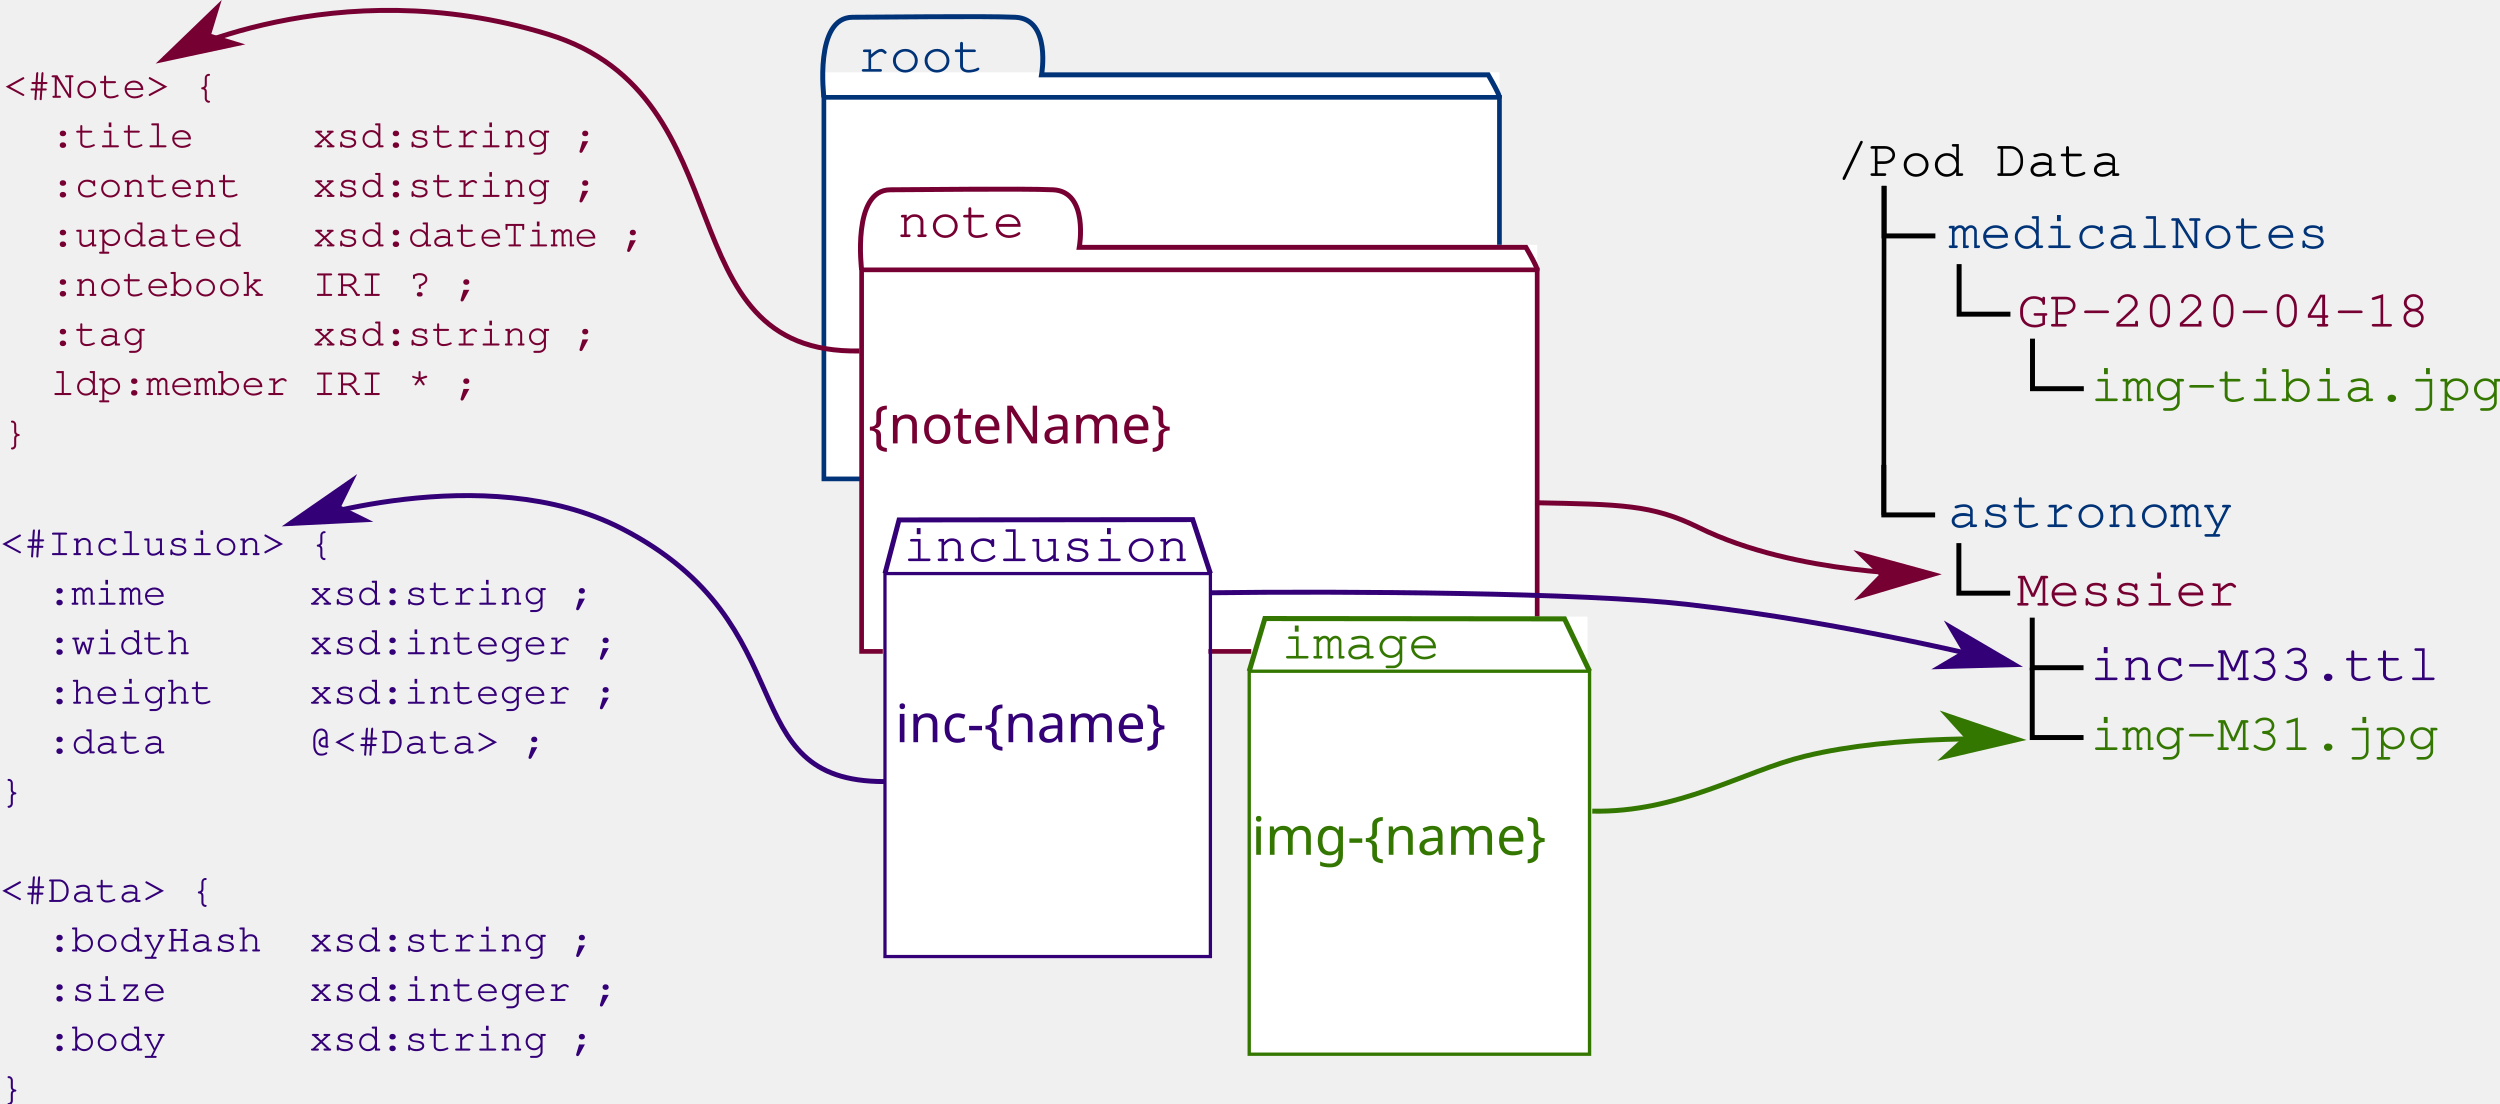
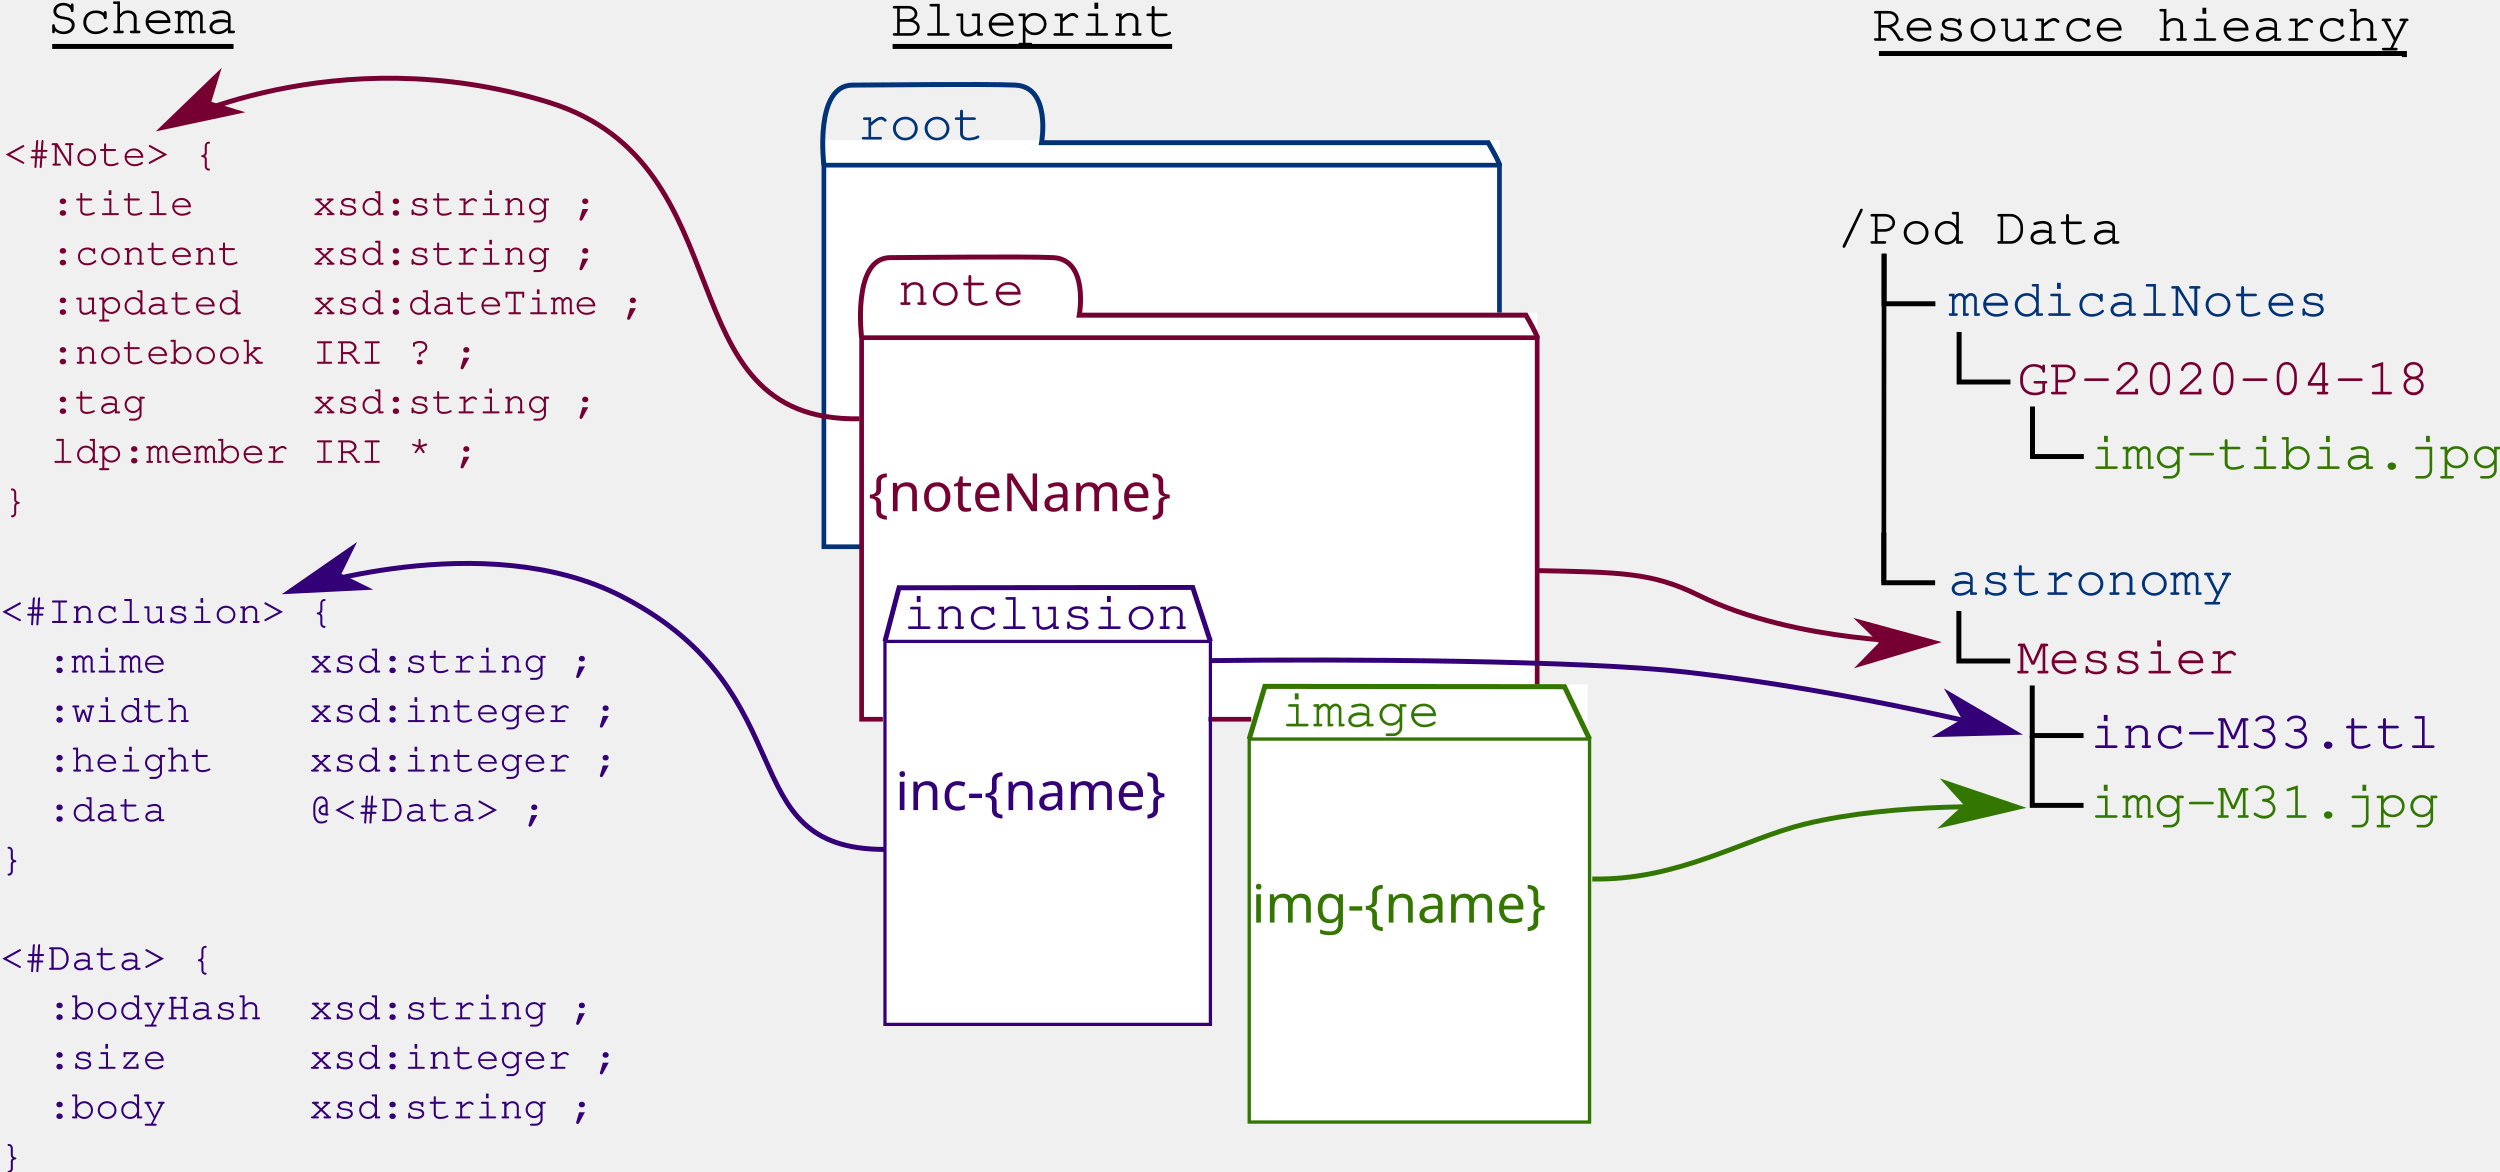
- <svg xmlns="http://www.w3.org/2000/svg" width="133.523mm" height="58.956mm" viewBox="0 0 133.523 58.956" version="1.1" id="svg8">
+ <svg xmlns="http://www.w3.org/2000/svg" width="133.523mm" height="62.579mm" viewBox="0 0 133.523 62.579" version="1.1" id="svg8">
  <defs id="defs2">
    <marker orient="auto" refY="0" refX="0" id="Arrow1Lend" style="overflow:visible">
      <path id="path5237" d="M 0,0 5,-5 -12.5,0 5,5 Z" style="fill:#770033;fill-opacity:1;fill-rule:evenodd;stroke:#770033;stroke-width:1pt;stroke-opacity:1" transform="matrix(-0.8,0,0,-0.8,-10,0)" />
    </marker>
    <marker orient="auto" refY="0" refX="0" id="Arrow1Lstart" style="overflow:visible">
      <path id="path5234" d="M 0,0 5,-5 -12.5,0 5,5 Z" style="fill:#000000;fill-opacity:1;fill-rule:evenodd;stroke:#000000;stroke-width:1pt;stroke-opacity:1" transform="matrix(0.8,0,0,0.8,10,0)" />
    </marker>
    <marker orient="auto" refY="0" refX="0" id="Arrow1Lend-1" style="overflow:visible">
      <path id="path5237-8" d="M 0,0 5,-5 -12.5,0 5,5 Z" style="fill:#330077;fill-opacity:1;fill-rule:evenodd;stroke:#330077;stroke-width:1pt;stroke-opacity:1" transform="matrix(-0.8,0,0,-0.8,-10,0)" />
    </marker>
    <marker orient="auto" refY="0" refX="0" id="Arrow1Lend-0" style="overflow:visible">
      <path id="path5237-3" d="M 0,0 5,-5 -12.5,0 5,5 Z" style="fill:#770033;fill-opacity:1;fill-rule:evenodd;stroke:#770033;stroke-width:1pt;stroke-opacity:1" transform="matrix(-0.8,0,0,-0.8,-10,0)" />
    </marker>
    <marker orient="auto" refY="0" refX="0" id="Arrow1Lend-1-5" style="overflow:visible">
      <path id="path5237-8-9" d="M 0,0 5,-5 -12.5,0 5,5 Z" style="fill:#330077;fill-opacity:1;fill-rule:evenodd;stroke:#330077;stroke-width:1pt;stroke-opacity:1" transform="matrix(-0.8,0,0,-0.8,-10,0)" />
    </marker>
    <marker orient="auto" refY="0" refX="0" id="Arrow1Lend-0-4" style="overflow:visible">
      <path id="path5237-3-9" d="M 0,0 5,-5 -12.5,0 5,5 Z" style="fill:#337700;fill-opacity:1;fill-rule:evenodd;stroke:#337700;stroke-width:1pt;stroke-opacity:1" transform="matrix(-0.8,0,0,-0.8,-10,0)" />
    </marker>
  </defs>
-   <g id="layer1" transform="translate(-0.4897179,-0.1588179)">
+   <g id="layer1" transform="translate(-0.4897179,3.464388)">
    <text xml:space="preserve" style="font-style:normal;font-weight:normal;font-size:3.528px;line-height:1.25;font-family:sans-serif;letter-spacing:0px;word-spacing:0px;fill:#000000;fill-opacity:1;stroke:none;stroke-width:0.265" x="2.472" y="3.939" id="text3715">
      <tspan x="2.472" y="7.06" style="font-size:2.117px;line-height:21%;stroke-width:0.265" id="tspan3733" />
    </text>
    <flowRoot xml:space="preserve" id="flowRoot3737" style="font-style:normal;font-weight:normal;font-size:40px;line-height:1.25;font-family:sans-serif;letter-spacing:0px;word-spacing:0px;fill:#000000;fill-opacity:1;stroke:none">
      <flowRegion id="flowRegion3739">
        <rect id="rect3741" width="8.586" height="40.154" x="14.395" y="87.618" />
      </flowRegion>
      <flowPara id="flowPara3743" />
    </flowRoot>
    <flowRoot xml:space="preserve" id="flowRoot3724" style="font-style:normal;font-variant:normal;font-weight:normal;font-stretch:normal;font-size:10.667px;line-height:1.25;font-family:Courier;-inkscape-font-specification:'Courier, Normal';font-variant-ligatures:normal;font-variant-caps:normal;font-variant-numeric:normal;font-feature-settings:normal;text-align:start;letter-spacing:0px;word-spacing:0px;writing-mode:lr-tb;text-anchor:start;fill:#000000;fill-opacity:1;stroke:none" transform="scale(0.2645833)">
      <flowRegion id="flowRegion3726">
        <rect id="rect3728" width="13.89" height="45.709" x="17.173" y="82.063" />
      </flowRegion>
      <flowPara id="flowPara3730" />
    </flowRoot>
    <text xml:space="preserve" style="font-style:normal;font-variant:normal;font-weight:normal;font-stretch:normal;font-size:2.117px;line-height:1.25;font-family:Courier;-inkscape-font-specification:'Courier, Normal';font-variant-ligatures:normal;font-variant-caps:normal;font-variant-numeric:normal;font-feature-settings:normal;text-align:start;letter-spacing:0px;word-spacing:0px;writing-mode:lr-tb;text-anchor:start;fill:#770033;fill-opacity:1;stroke:none;stroke-width:0.265;stroke-opacity:1" x="0.668" y="5.382" id="text3778">
      <tspan id="tspan3796" x="0.668" y="5.382">&lt;#Note&gt; {</tspan>
      <tspan x="0.668" y="8.028" id="tspan3798">  :title     xsd:string ;</tspan>
      <tspan x="0.668" y="10.674" id="tspan3800">  :content   xsd:string ;</tspan>
      <tspan x="0.668" y="13.32" id="tspan3802">  :updated   xsd:dateTime ;</tspan>
      <tspan x="0.668" y="15.965" id="tspan3804">  :notebook  IRI ? ;</tspan>
      <tspan x="0.668" y="18.611" id="tspan3806">  :tag       xsd:string ;</tspan>
      <tspan x="0.668" y="21.257" id="tspan3808">  ldp:member IRI * ;</tspan>
      <tspan x="0.668" y="23.903" id="tspan3810">}</tspan>
      <tspan x="0.668" y="26.549" id="tspan3812" />
    </text>
    <text xml:space="preserve" style="font-style:normal;font-variant:normal;font-weight:normal;font-stretch:normal;font-size:2.117px;line-height:1.25;font-family:Courier;-inkscape-font-specification:'Courier, Normal';font-variant-ligatures:normal;font-variant-caps:normal;font-variant-numeric:normal;font-feature-settings:normal;text-align:start;letter-spacing:0px;word-spacing:0px;writing-mode:lr-tb;text-anchor:start;fill:#000000;fill-opacity:1;stroke:none;stroke-width:0.265" x="0.725" y="28.123" id="text3778-7">
      <tspan style="stroke-width:0.265" x="0.725" y="29.964" id="tspan3810-7" />
      <tspan style="stroke-width:0.265" x="0.725" y="32.61" id="tspan3812-4" />
    </text>
    <text xml:space="preserve" style="font-style:normal;font-variant:normal;font-weight:normal;font-stretch:normal;font-size:2.117px;line-height:1.25;font-family:Courier;-inkscape-font-specification:'Courier, Normal';font-variant-ligatures:normal;font-variant-caps:normal;font-variant-numeric:normal;font-feature-settings:normal;text-align:start;letter-spacing:0px;word-spacing:0px;writing-mode:lr-tb;text-anchor:start;fill:#330077;fill-opacity:1;stroke:none;stroke-width:0.265" x="0.49" y="29.809" id="text3778-6">
      <tspan style="fill:#330077;fill-opacity:1;stroke-width:0.265" x="0.49" y="29.809" id="tspan3810-2">&lt;#Inclusion&gt; {</tspan>
      <tspan style="fill:#330077;fill-opacity:1;stroke-width:0.265" x="0.49" y="32.455" id="tspan3950">  :mime      xsd:string ;</tspan>
      <tspan style="fill:#330077;fill-opacity:1;stroke-width:0.265" x="0.49" y="35.101" id="tspan3952">  :width     xsd:integer ;</tspan>
      <tspan style="fill:#330077;fill-opacity:1;stroke-width:0.265" x="0.49" y="37.747" id="tspan3954">  :height    xsd:integer ;</tspan>
      <tspan style="fill:#330077;fill-opacity:1;stroke-width:0.265" x="0.49" y="40.393" id="tspan3956">  :data      @&lt;#Data&gt; ;</tspan>
      <tspan style="fill:#330077;fill-opacity:1;stroke-width:0.265" x="0.49" y="43.038" id="tspan3958">}</tspan>
      <tspan style="fill:#330077;fill-opacity:1;stroke-width:0.265" x="0.49" y="45.684" id="tspan3960" />
      <tspan style="fill:#330077;fill-opacity:1;stroke-width:0.265" x="0.49" y="48.33" id="tspan3962">&lt;#Data&gt; {</tspan>
      <tspan style="fill:#330077;fill-opacity:1;stroke-width:0.265" x="0.49" y="50.976" id="tspan3964">  :bodyHash  xsd:string ;</tspan>
      <tspan style="fill:#330077;fill-opacity:1;stroke-width:0.265" x="0.49" y="53.622" id="tspan3966">  :size      xsd:integer ;</tspan>
      <tspan style="fill:#330077;fill-opacity:1;stroke-width:0.265" x="0.49" y="56.268" id="tspan3968">  :body      xsd:string ;</tspan>
      <tspan style="fill:#330077;fill-opacity:1;stroke-width:0.265" x="0.49" y="58.913" id="tspan3970">}</tspan>
      <tspan style="fill:#330077;fill-opacity:1;stroke-width:0.265" x="0.49" y="61.559" id="tspan3972" />
      <tspan style="fill:#330077;fill-opacity:1;stroke-width:0.265" x="0.49" y="64.205" id="tspan3812-5" />
    </text>
  </g>
-   <g id="layer2" style="display:inline" transform="translate(-0.4897179,-0.1588179)">
+   <g id="layer2" style="display:inline" transform="translate(-0.4897179,3.464388)">
    <g id="g6824">
      <rect y="4.021" x="44.56" height="21.716" width="36.015" id="rect4808" style="fill:#ffffff;fill-opacity:1;stroke:none;stroke-width:0.25;stroke-miterlimit:4;stroke-dasharray:none;stroke-opacity:1" />
      <rect style="fill:none;stroke:#003377;stroke-width:0.25;stroke-miterlimit:4;stroke-dasharray:none;stroke-opacity:1" y="5.357" x="44.493" height="20.379" width="36.081" id="rect3974" />
      <path id="path4781" d="m 44.493,5.357 c 0,0 -0.535,-4.276 1.537,-4.276 1.27,0 7.028,-0.076 8.686,0 1.935,0.089 1.403,3.074 1.403,3.074 h 23.854 c 0.654,1.133 0.601,1.203 0.601,1.203" style="fill:none;stroke:#003377;stroke-width:0.265px;stroke-linecap:butt;stroke-linejoin:miter;stroke-opacity:1" />
      <text id="text4918" y="3.989" x="46.297" style="font-style:normal;font-variant:normal;font-weight:normal;font-stretch:normal;font-size:2.822px;line-height:1.25;font-family:Courier;-inkscape-font-specification:'Courier, Normal';font-variant-ligatures:normal;font-variant-caps:normal;font-variant-numeric:normal;font-feature-settings:normal;text-align:start;letter-spacing:0px;word-spacing:0px;writing-mode:lr-tb;text-anchor:start;fill:#003377;fill-opacity:1;stroke:none;stroke-width:0.265" xml:space="preserve">
        <tspan style="fill:#003377;fill-opacity:1;stroke-width:0.265" y="3.989" x="46.297" id="tspan4916">root</tspan>
      </text>
    </g>
    <g id="g6761">
      <rect y="13.235" x="46.575" height="21.716" width="36.015" id="rect4808-1" style="fill:#ffffff;fill-opacity:1;stroke:none;stroke-width:0.25;stroke-miterlimit:4;stroke-dasharray:none;stroke-opacity:1" />
      <rect style="fill:none;stroke:#770033;stroke-width:0.25;stroke-miterlimit:4;stroke-dasharray:none;stroke-opacity:1" y="14.571" x="46.508" height="20.379" width="36.081" id="rect3974-6" />
      <path id="path4781-5" d="m 46.508,14.571 c 0,0 -0.535,-4.276 1.537,-4.276 1.27,0 7.028,-0.076 8.686,0 1.935,0.089 1.403,3.074 1.403,3.074 h 23.854 c 0.654,1.133 0.601,1.203 0.601,1.203" style="fill:none;stroke:#770033;stroke-width:0.265px;stroke-linecap:butt;stroke-linejoin:miter;stroke-opacity:1" />
      <text id="text4922" y="12.82" x="48.435" style="font-style:normal;font-variant:normal;font-weight:normal;font-stretch:normal;font-size:2.822px;line-height:1.25;font-family:Courier;-inkscape-font-specification:'Courier, Normal';font-variant-ligatures:normal;font-variant-caps:normal;font-variant-numeric:normal;font-feature-settings:normal;text-align:start;letter-spacing:0px;word-spacing:0px;writing-mode:lr-tb;text-anchor:start;fill:#770033;fill-opacity:1;stroke:none;stroke-width:0.265" xml:space="preserve">
        <tspan style="fill:#770033;fill-opacity:1;stroke-width:0.265" y="12.82" x="48.435" id="tspan4920">note</tspan>
      </text>
      <text id="text4998-0" y="23.84" x="46.873" style="font-style:normal;font-variant:normal;font-weight:normal;font-stretch:normal;font-size:2.822px;line-height:1.25;font-family:sans-serif;-inkscape-font-specification:sans-serif;font-variant-ligatures:normal;font-variant-caps:normal;font-variant-numeric:normal;font-feature-settings:normal;text-align:start;letter-spacing:0px;word-spacing:0px;writing-mode:lr-tb;text-anchor:start;display:inline;fill:#770033;fill-opacity:1;stroke:none;stroke-width:0.265" xml:space="preserve">
        <tspan style="font-style:normal;font-variant:normal;font-weight:normal;font-stretch:normal;font-family:sans-serif;-inkscape-font-specification:sans-serif;fill:#770033;fill-opacity:1;stroke-width:0.265" y="23.84" x="46.873" id="tspan4996-1">{noteName}</tspan>
      </text>
    </g>
    <g id="g6808">
      <rect y="33.09" x="67.319" height="23.336" width="17.959" id="rect4808-1-8-7" style="fill:#ffffff;fill-opacity:1;stroke:none;stroke-width:0.183;stroke-miterlimit:4;stroke-dasharray:none;stroke-opacity:1" />
      <rect style="fill:none;stroke:#337700;stroke-width:0.178;stroke-miterlimit:4;stroke-dasharray:none;stroke-opacity:1" y="36.008" x="67.209" height="20.455" width="18.178" id="rect3974-6-5-3" />
      <path id="path4873-6" d="m 67.209,36.008 0.838,-2.813 16.002,0.017 1.338,2.797" style="fill:none;stroke:#337700;stroke-width:0.271px;stroke-linecap:butt;stroke-linejoin:miter;stroke-opacity:1" />
      <text id="text4930" y="35.332" x="68.924" style="font-style:normal;font-variant:normal;font-weight:normal;font-stretch:normal;font-size:2.822px;line-height:1.25;font-family:Courier;-inkscape-font-specification:'Courier, Normal';font-variant-ligatures:normal;font-variant-caps:normal;font-variant-numeric:normal;font-feature-settings:normal;text-align:start;letter-spacing:0px;word-spacing:0px;writing-mode:lr-tb;text-anchor:start;fill:#337700;fill-opacity:1;stroke:none;stroke-width:0.265" xml:space="preserve">
        <tspan style="fill:#337700;fill-opacity:1;stroke-width:0.265" y="35.332" x="68.924" id="tspan4928">image</tspan>
      </text>
      <text id="text4998-6" y="45.812" x="67.346" style="font-style:normal;font-variant:normal;font-weight:normal;font-stretch:normal;font-size:2.822px;line-height:1.25;font-family:sans-serif;-inkscape-font-specification:sans-serif;font-variant-ligatures:normal;font-variant-caps:normal;font-variant-numeric:normal;font-feature-settings:normal;text-align:start;letter-spacing:0px;word-spacing:0px;writing-mode:lr-tb;text-anchor:start;display:inline;fill:#337700;fill-opacity:1;stroke:none;stroke-width:0.265" xml:space="preserve">
        <tspan style="font-style:normal;font-variant:normal;font-weight:normal;font-stretch:normal;font-family:sans-serif;-inkscape-font-specification:sans-serif;fill:#337700;fill-opacity:1;stroke-width:0.265" y="45.812" x="67.346" id="tspan4996-3">img-{name}</tspan>
      </text>
    </g>
    <g id="g6788">
      <rect y="27.807" x="47.642" height="23.403" width="17.389" id="rect4808-1-8" style="fill:#ffffff;fill-opacity:1;stroke:none;stroke-width:0.175;stroke-miterlimit:4;stroke-dasharray:none;stroke-opacity:1" ry="0" />
      <rect style="fill:none;fill-opacity:1;stroke:#330077;stroke-width:0.174;stroke-miterlimit:4;stroke-dasharray:none;stroke-opacity:1" y="30.792" x="47.755" height="20.455" width="17.382" id="rect3974-6-5" />
      <path id="path4873" d="m 47.755,30.792 0.752,-2.864 15.685,-0.017 0.945,2.88" style="fill:none;fill-opacity:1;stroke:#330077;stroke-width:0.265px;stroke-linecap:butt;stroke-linejoin:miter;stroke-opacity:1" />
      <text id="text4926" y="30.127" x="48.734" style="font-style:normal;font-variant:normal;font-weight:normal;font-stretch:normal;font-size:2.822px;line-height:1.25;font-family:Courier;-inkscape-font-specification:'Courier, Normal';font-variant-ligatures:normal;font-variant-caps:normal;font-variant-numeric:normal;font-feature-settings:normal;text-align:start;letter-spacing:0px;word-spacing:0px;writing-mode:lr-tb;text-anchor:start;fill:#330077;fill-opacity:1;stroke:none;stroke-width:0.265" xml:space="preserve">
        <tspan style="fill:#330077;fill-opacity:1;stroke-width:0.265" y="30.127" x="48.734" id="tspan4924">inclusion</tspan>
      </text>
      <text id="text4998" y="39.801" x="48.314" style="font-style:normal;font-variant:normal;font-weight:normal;font-stretch:normal;font-size:2.822px;line-height:1.25;font-family:sans-serif;-inkscape-font-specification:sans-serif;font-variant-ligatures:normal;font-variant-caps:normal;font-variant-numeric:normal;font-feature-settings:normal;text-align:start;letter-spacing:0px;word-spacing:0px;writing-mode:lr-tb;text-anchor:start;fill:#330077;fill-opacity:1;stroke:none;stroke-width:0.265" xml:space="preserve">
        <tspan style="font-style:normal;font-variant:normal;font-weight:normal;font-stretch:normal;font-family:sans-serif;-inkscape-font-specification:sans-serif;fill:#330077;fill-opacity:1;stroke-width:0.265" y="39.801" x="48.314" id="tspan4996">inc-{name}</tspan>
      </text>
    </g>
    <path style="fill:none;stroke:#000000;stroke-width:0.25;stroke-linecap:butt;stroke-linejoin:miter;stroke-miterlimit:4;stroke-dasharray:none;stroke-dashoffset:0;stroke-opacity:1" d="m 101.117,10.086 -0.014,17.573" id="path5048" />
    <path style="display:inline;fill:none;stroke:#000000;stroke-width:0.265px;stroke-linecap:butt;stroke-linejoin:miter;stroke-opacity:1" d="m 101.117,10.086 v 2.673 h 2.74" id="path5050-5" />
    <text xml:space="preserve" style="font-style:normal;font-variant:normal;font-weight:normal;font-stretch:normal;font-size:2.822px;line-height:1.25;font-family:Courier;-inkscape-font-specification:'Courier, Normal';font-variant-ligatures:normal;font-variant-caps:normal;font-variant-numeric:normal;font-feature-settings:normal;text-align:start;letter-spacing:0px;word-spacing:0px;writing-mode:lr-tb;text-anchor:start;fill:#000000;fill-opacity:1;stroke:none;stroke-width:0.265" x="98.589" y="9.552" id="text5078">
      <tspan x="98.589" y="9.552" style="stroke-width:0.265" id="tspan9387">/Pod Data</tspan>
    </text>
    <text xml:space="preserve" style="font-style:normal;font-variant:normal;font-weight:normal;font-stretch:normal;font-size:2.822px;line-height:1.25;font-family:Courier;-inkscape-font-specification:'Courier, Normal';font-variant-ligatures:normal;font-variant-caps:normal;font-variant-numeric:normal;font-feature-settings:normal;text-align:start;letter-spacing:0px;word-spacing:0px;writing-mode:lr-tb;text-anchor:start;fill:#003377;fill-opacity:1;stroke:none;stroke-width:0.265" x="104.556" y="13.407" id="text5082">
      <tspan id="tspan5080" x="104.556" y="13.407" style="fill:#003377;fill-opacity:1;stroke-width:0.265">medicalNotes</tspan>
    </text>
    <path style="display:inline;fill:none;stroke:#000000;stroke-width:0.265px;stroke-linecap:butt;stroke-linejoin:miter;stroke-opacity:1" d="M 105.125,14.265 V 16.938 h 2.74" id="path5050-5-0" />
    <text xml:space="preserve" style="font-style:normal;font-variant:normal;font-weight:normal;font-stretch:normal;font-size:2.822px;line-height:1.25;font-family:Courier;-inkscape-font-specification:'Courier, Normal';font-variant-ligatures:normal;font-variant-caps:normal;font-variant-numeric:normal;font-feature-settings:normal;text-align:start;letter-spacing:0px;word-spacing:0px;writing-mode:lr-tb;text-anchor:start;display:inline;fill:#770033;fill-opacity:1;stroke:none;stroke-width:0.265" x="108.227" y="17.602" id="text5082-7">
      <tspan id="tspan5080-1" x="108.227" y="17.602" style="fill:#770033;fill-opacity:1;stroke-width:0.265">GP-2020-04-18</tspan>
    </text>
    <path style="display:inline;fill:none;stroke:#000000;stroke-width:0.265px;stroke-linecap:butt;stroke-linejoin:miter;stroke-opacity:1" d="m 109.044,18.246 v 2.673 h 2.74" id="path5050-5-0-5" />
    <text xml:space="preserve" style="font-style:normal;font-variant:normal;font-weight:normal;font-stretch:normal;font-size:2.822px;line-height:1.25;font-family:Courier;-inkscape-font-specification:'Courier, Normal';font-variant-ligatures:normal;font-variant-caps:normal;font-variant-numeric:normal;font-feature-settings:normal;text-align:start;letter-spacing:0px;word-spacing:0px;writing-mode:lr-tb;text-anchor:start;display:inline;fill:#337700;fill-opacity:1;stroke:none;stroke-width:0.265" x="112.145" y="21.583" id="text5082-7-1">
      <tspan id="tspan5080-1-1" x="112.145" y="21.583" style="fill:#337700;fill-opacity:1;stroke-width:0.265">img-tibia.jpg</tspan>
    </text>
    <path style="display:inline;fill:none;stroke:#000000;stroke-width:0.265px;stroke-linecap:butt;stroke-linejoin:miter;stroke-opacity:1" d="m 101.103,24.987 v 2.673 h 2.74" id="path5050-5-2" />
    <text xml:space="preserve" style="font-style:normal;font-variant:normal;font-weight:normal;font-stretch:normal;font-size:2.822px;line-height:1.25;font-family:Courier;-inkscape-font-specification:'Courier, Normal';font-variant-ligatures:normal;font-variant-caps:normal;font-variant-numeric:normal;font-feature-settings:normal;text-align:start;letter-spacing:0px;word-spacing:0px;writing-mode:lr-tb;text-anchor:start;display:inline;fill:#003377;fill-opacity:1;stroke:none;stroke-width:0.265" x="104.541" y="28.307" id="text5082-0">
      <tspan id="tspan5080-7" x="104.541" y="28.307" style="fill:#003377;fill-opacity:1;stroke-width:0.265">astronomy</tspan>
    </text>
    <path style="display:inline;fill:none;stroke:#000000;stroke-width:0.265px;stroke-linecap:butt;stroke-linejoin:miter;stroke-opacity:1" d="m 105.111,29.166 v 2.673 h 2.74" id="path5050-5-0-4" />
    <text xml:space="preserve" style="font-style:normal;font-variant:normal;font-weight:normal;font-stretch:normal;font-size:2.822px;line-height:1.25;font-family:Courier;-inkscape-font-specification:'Courier, Normal';font-variant-ligatures:normal;font-variant-caps:normal;font-variant-numeric:normal;font-feature-settings:normal;text-align:start;letter-spacing:0px;word-spacing:0px;writing-mode:lr-tb;text-anchor:start;display:inline;fill:#770033;fill-opacity:1;stroke:none;stroke-width:0.265" x="108.212" y="32.503" id="text5082-7-7">
      <tspan id="tspan5080-1-6" x="108.212" y="32.503" style="fill:#770033;fill-opacity:1;stroke-width:0.265">Messier</tspan>
    </text>
    <path style="display:inline;fill:none;stroke:#000000;stroke-width:0.265px;stroke-linecap:butt;stroke-linejoin:miter;stroke-opacity:1" d="m 109.03,33.147 v 2.673 h 2.74" id="path5050-5-0-5-8" />
    <text xml:space="preserve" style="font-style:normal;font-variant:normal;font-weight:normal;font-stretch:normal;font-size:2.822px;line-height:1.25;font-family:Courier;-inkscape-font-specification:'Courier, Normal';font-variant-ligatures:normal;font-variant-caps:normal;font-variant-numeric:normal;font-feature-settings:normal;text-align:start;letter-spacing:0px;word-spacing:0px;writing-mode:lr-tb;text-anchor:start;display:inline;fill:#330077;fill-opacity:1;stroke:none;stroke-width:0.265" x="112.131" y="36.484" id="text5082-7-1-1">
      <tspan id="tspan5080-1-1-8" x="112.131" y="36.484" style="fill:#330077;fill-opacity:1;stroke-width:0.265">inc-M33.ttl</tspan>
    </text>
    <path style="display:inline;fill:none;stroke:#000000;stroke-width:0.265px;stroke-linecap:butt;stroke-linejoin:miter;stroke-opacity:1" d="m 109.03,35.819 v 3.731 h 2.74" id="path5050-5-0-5-8-8" />
    <text xml:space="preserve" style="font-style:normal;font-variant:normal;font-weight:normal;font-stretch:normal;font-size:2.822px;line-height:1.25;font-family:Courier;-inkscape-font-specification:'Courier, Normal';font-variant-ligatures:normal;font-variant-caps:normal;font-variant-numeric:normal;font-feature-settings:normal;text-align:start;letter-spacing:0px;word-spacing:0px;writing-mode:lr-tb;text-anchor:start;display:inline;fill:#337700;fill-opacity:1;stroke:none;stroke-width:0.265" x="112.131" y="40.215" id="text5082-7-1-1-5">
      <tspan id="tspan5080-1-1-8-9" x="112.131" y="40.215" style="fill:#337700;fill-opacity:1;stroke-width:0.265">img-M31.jpg</tspan>
    </text>
    <g id="g17994">
      <path id="path5232" d="M 46.397,18.904 C 35.813,19.093 40.538,5.297 29.766,1.99 18.34,-1.518 9.26,3.313 9.26,3.313" style="fill:none;stroke:#770033;stroke-width:0.265px;stroke-linecap:butt;stroke-linejoin:miter;stroke-opacity:1;marker-end:url(#Arrow1Lend)" />
      <path id="path5232-5" d="m 47.728,41.902 c -8.315,10e-7 -4.014,-8.354 -14.032,-13.513 C 26.333,24.598 16.025,28.106 16.025,28.106" style="display:inline;fill:none;stroke:#330077;stroke-width:0.265px;stroke-linecap:butt;stroke-linejoin:miter;stroke-opacity:1;marker-end:url(#Arrow1Lend-1)" />
    </g>
    <g id="g18023">
      <path id="path5232-7" d="m 82.473,27.009 c 4.583,0.094 6.241,0.091 8.741,1.323 5.246,2.586 12.473,2.504 12.473,2.504" style="display:inline;fill:none;stroke:#770033;stroke-width:0.265px;stroke-linecap:butt;stroke-linejoin:miter;stroke-opacity:1;marker-end:url(#Arrow1Lend-0)" />
      <path id="path5232-5-6" d="m 65.09,31.819 c 7.229,-0.094 19.955,-0.008 25.466,0.614 8.864,1.001 17.481,3.213 17.481,3.213" style="display:inline;fill:none;stroke:#330077;stroke-width:0.265px;stroke-linecap:butt;stroke-linejoin:miter;stroke-opacity:1;marker-end:url(#Arrow1Lend-1-5)" />
      <path id="path5232-7-0" d="m 85.531,43.481 c 4.583,0.094 8.078,-2.131 11.339,-2.929 4.937,-1.209 11.339,-0.898 11.339,-0.898" style="display:inline;fill:none;stroke:#337700;stroke-width:0.265px;stroke-linecap:butt;stroke-linejoin:miter;stroke-opacity:1;marker-end:url(#Arrow1Lend-0-4)" />
    </g>
+     <text xml:space="preserve" style="font-style:normal;font-variant:normal;font-weight:normal;font-stretch:normal;font-size:2.822px;line-height:1.25;font-family:Courier;-inkscape-font-specification:'Courier, Normal';font-variant-ligatures:normal;font-variant-caps:normal;font-variant-numeric:normal;font-feature-settings:normal;text-align:start;letter-spacing:0px;word-spacing:0px;writing-mode:lr-tb;text-anchor:start;fill:#000000;fill-opacity:1;stroke:none;stroke-width:0.265" x="3.029" y="-1.689" id="text18027">
+       <tspan id="tspan18025" x="3.029" y="-1.689" style="stroke-width:0.265">Schema</tspan>
+     </text>
+     <text xml:space="preserve" style="font-style:normal;font-variant:normal;font-weight:normal;font-stretch:normal;font-size:2.822px;line-height:1.25;font-family:Courier;-inkscape-font-specification:'Courier, Normal';font-variant-ligatures:normal;font-variant-caps:normal;font-variant-numeric:normal;font-feature-settings:normal;text-align:start;letter-spacing:0px;word-spacing:0px;writing-mode:lr-tb;text-anchor:start;fill:#000000;fill-opacity:1;stroke:none;stroke-width:0.265" x="48.064" y="-1.556" id="text18031">
+       <tspan id="tspan18029" x="48.064" y="-1.556" style="stroke-width:0.265">Blueprint</tspan>
+     </text>
+     <text xml:space="preserve" style="font-style:normal;font-variant:normal;font-weight:normal;font-stretch:normal;font-size:2.822px;line-height:1.25;font-family:Courier;-inkscape-font-specification:'Courier, Normal';font-variant-ligatures:normal;font-variant-caps:normal;font-variant-numeric:normal;font-feature-settings:normal;text-align:start;letter-spacing:0px;word-spacing:0px;writing-mode:lr-tb;text-anchor:start;fill:#000000;fill-opacity:1;stroke:none;stroke-width:0.265" x="100.47" y="-1.288" id="text18035">
+       <tspan id="tspan18033" x="100.47" y="-1.288" style="stroke-width:0.265">Resource hiearchy</tspan>
+     </text>
+     <path style="fill:none;stroke:#000000;stroke-width:0.265px;stroke-linecap:butt;stroke-linejoin:miter;stroke-opacity:1" d="M 3.277,-0.984 H 12.963" id="path18037" />
+     <path style="fill:none;stroke:#000000;stroke-width:0.265px;stroke-linecap:butt;stroke-linejoin:miter;stroke-opacity:1" d="M 48.162,-0.984 H 63.092" id="path18039" />
+     <path style="fill:none;stroke:#000000;stroke-width:0.265px;stroke-linecap:butt;stroke-linejoin:miter;stroke-opacity:1" d="m 100.842,-0.606 h 28.065 v 0.189" id="path18041" />
  </g>
</svg>
